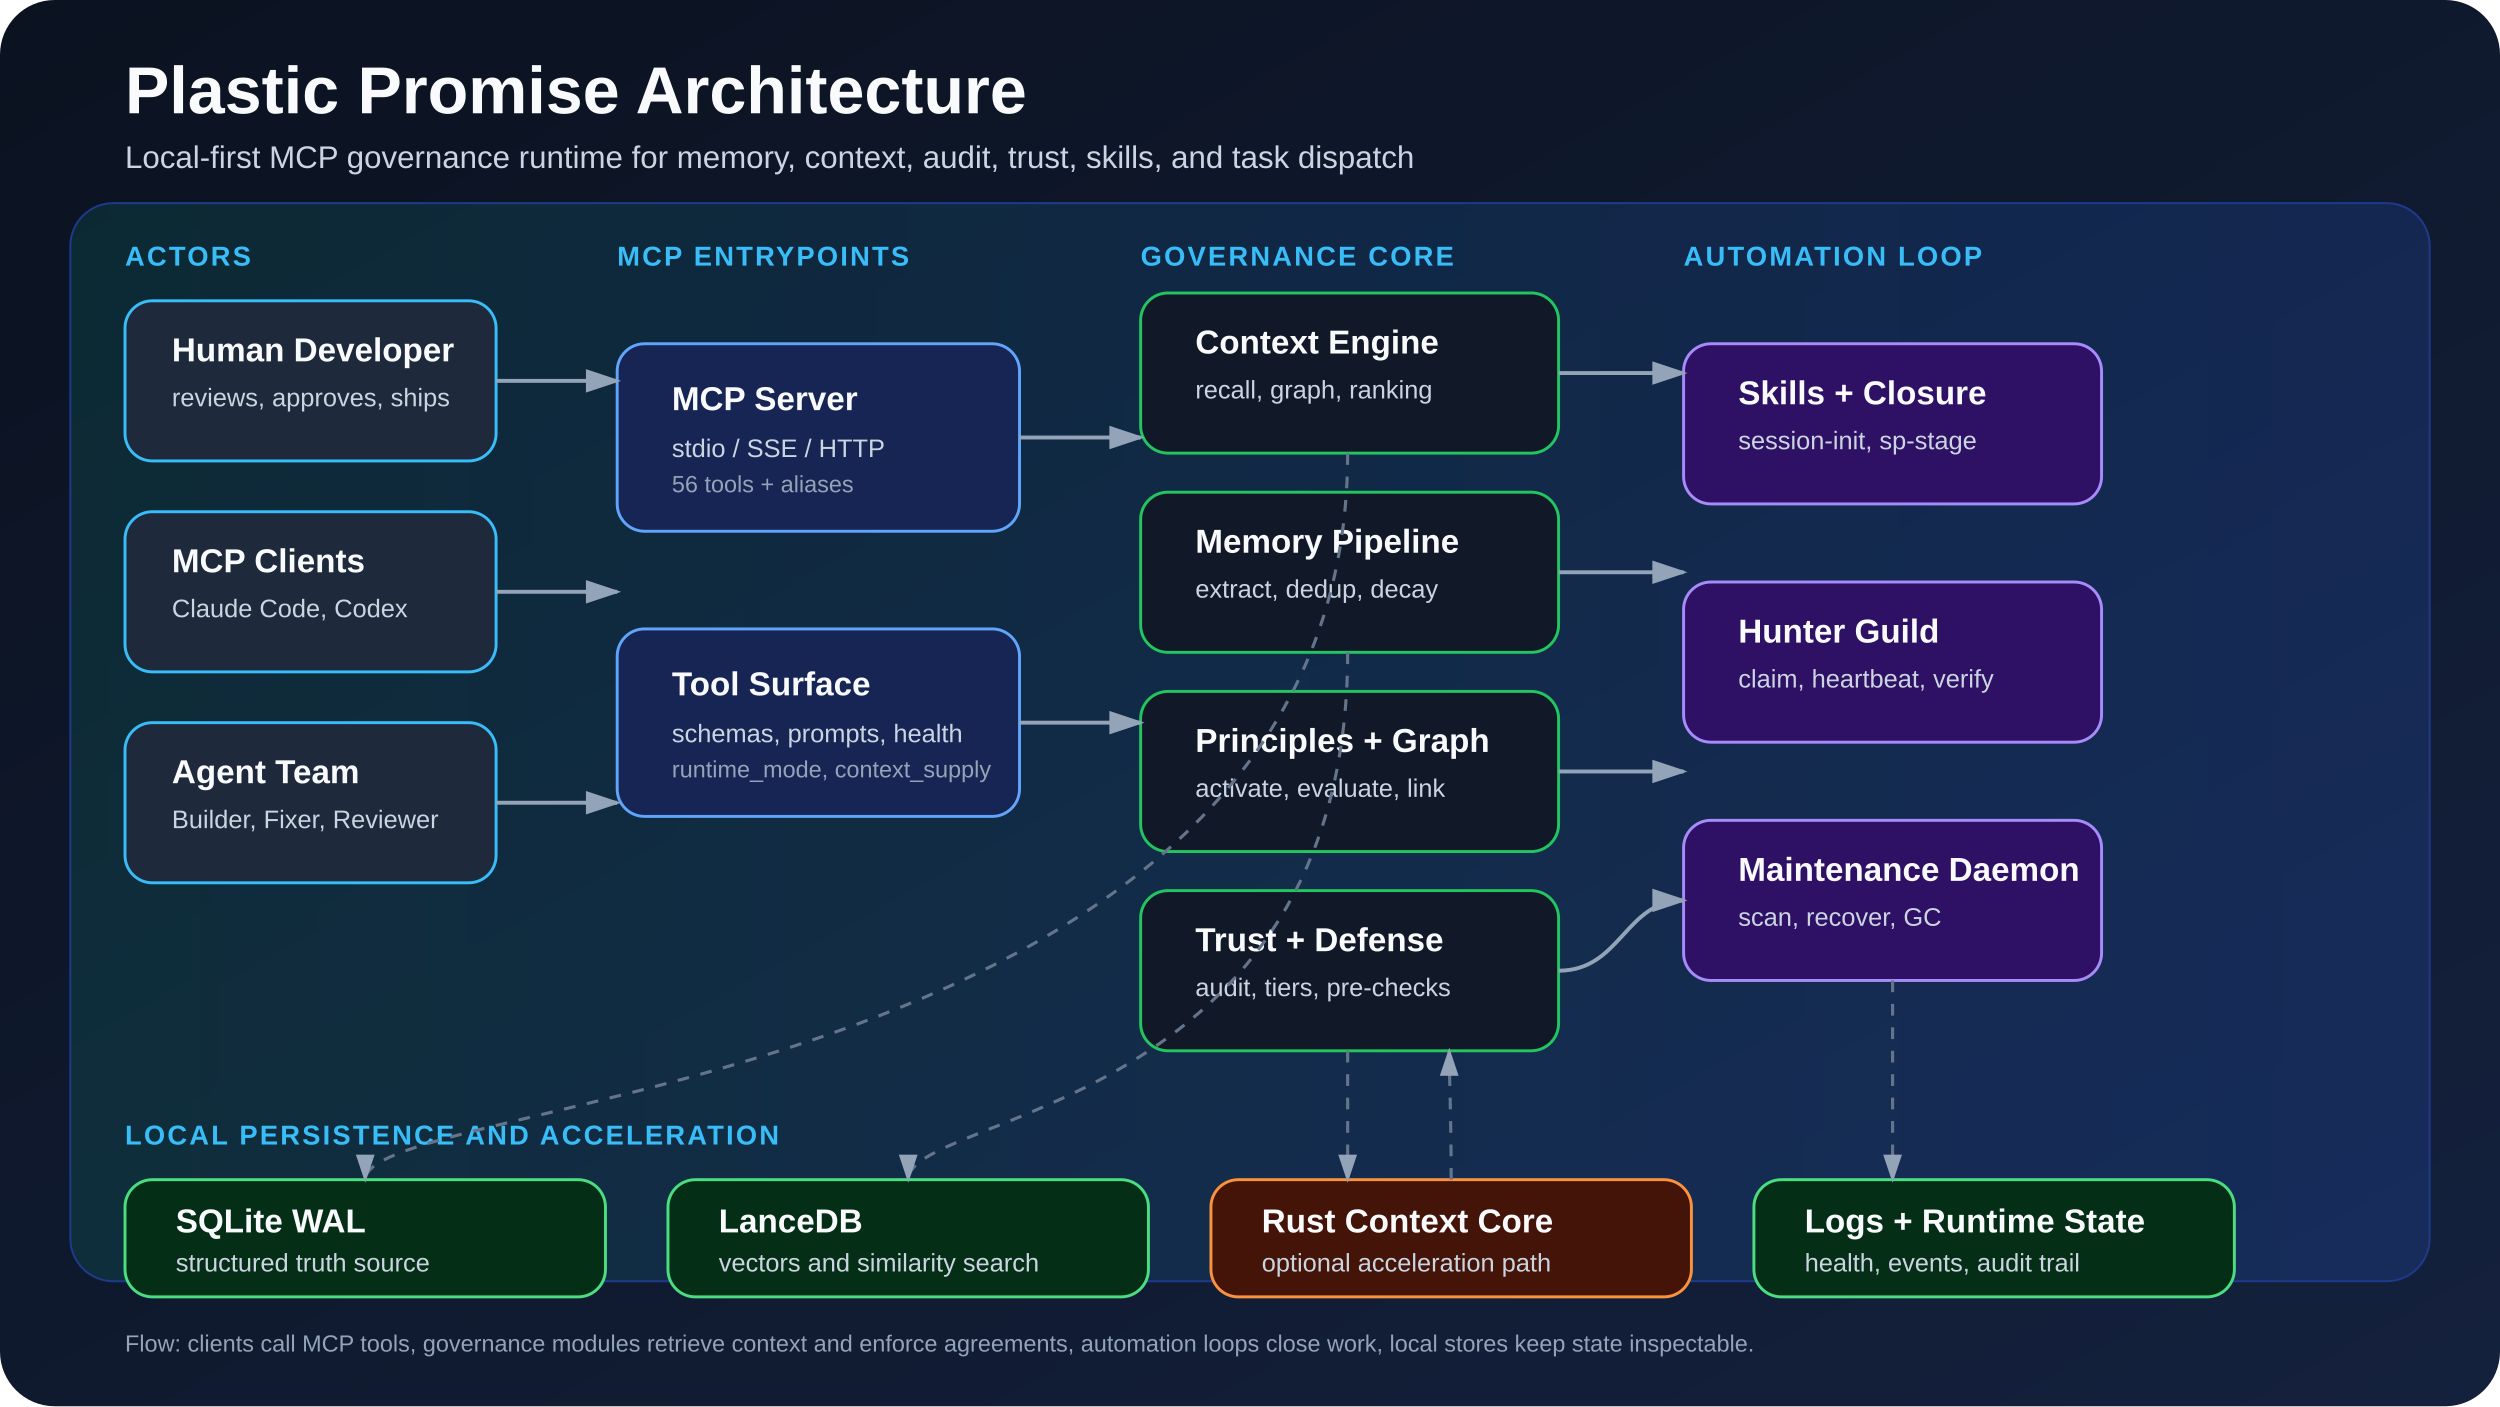
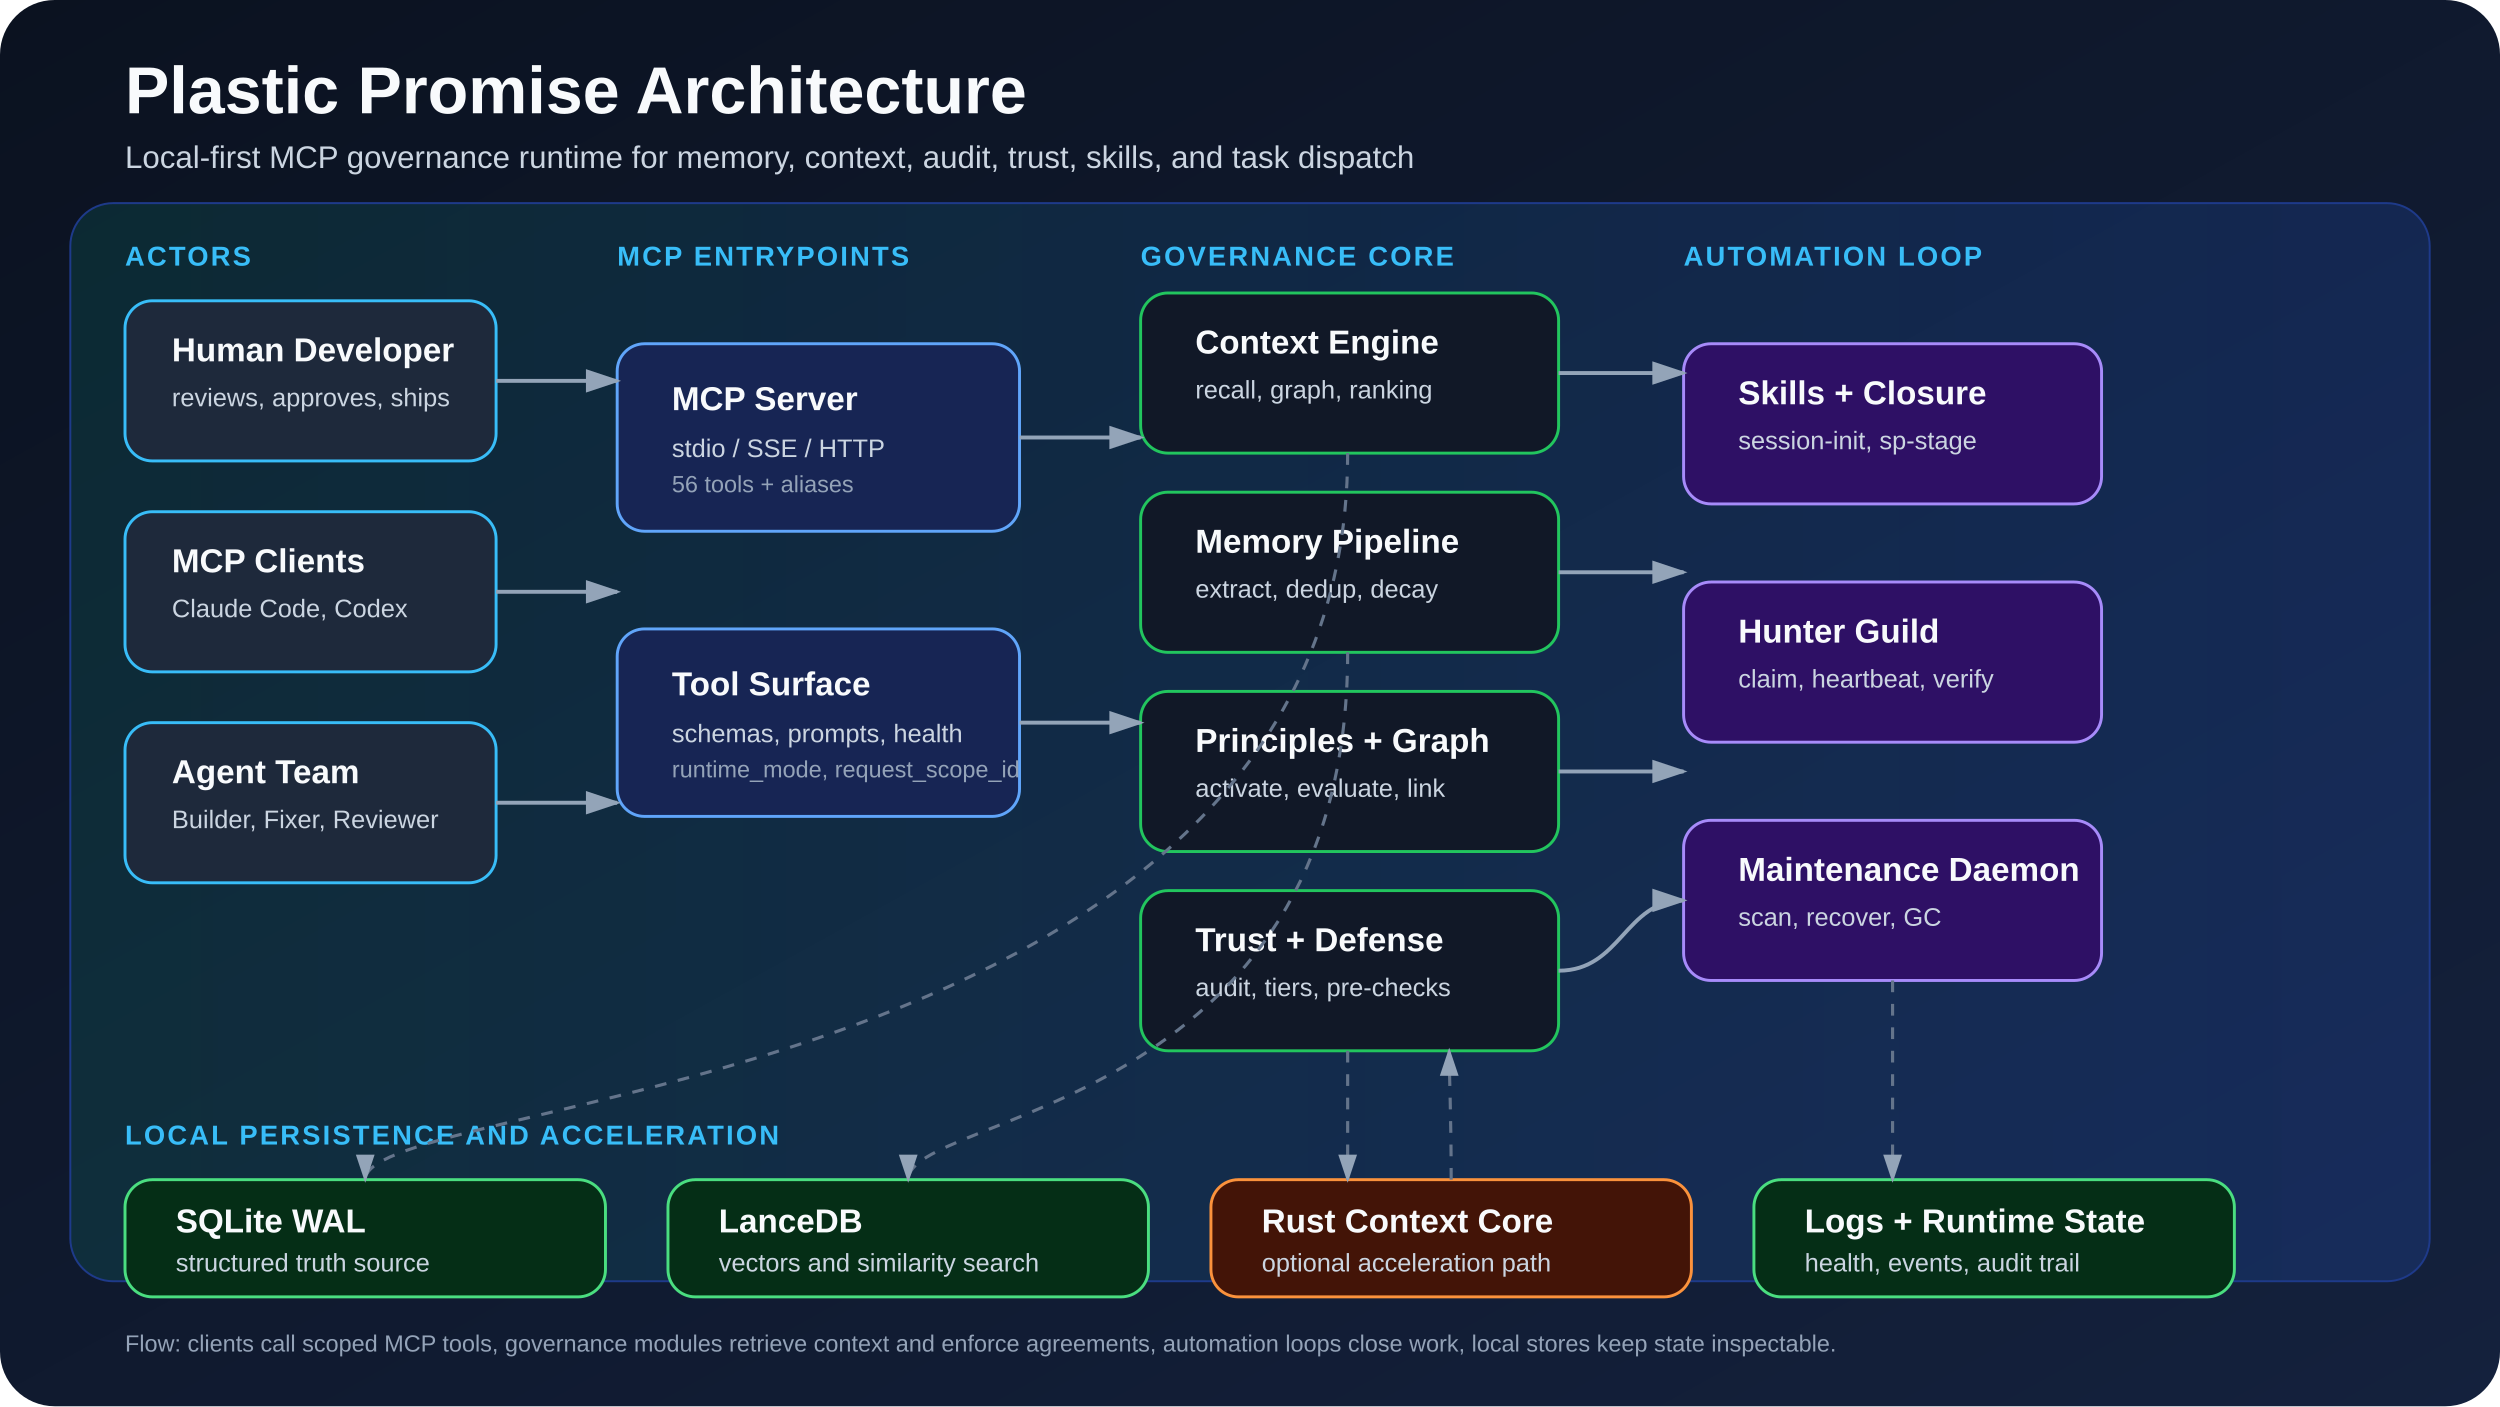
<svg xmlns="http://www.w3.org/2000/svg" width="1280" height="720" viewBox="0 0 1280 720" role="img" aria-labelledby="title desc">
  <defs>
    <linearGradient id="bg" x1="0" x2="1" y1="0" y2="1">
      <stop offset="0" stop-color="#0b1220" />
      <stop offset="1" stop-color="#14213d" />
    </linearGradient>
    <linearGradient id="band" x1="0" x2="1">
      <stop offset="0" stop-color="#0f766e" stop-opacity="0.22" />
      <stop offset="1" stop-color="#2563eb" stop-opacity="0.18" />
    </linearGradient>
    <marker id="arrow" markerWidth="10" markerHeight="10" refX="8" refY="3" orient="auto" markerUnits="strokeWidth">
      <path d="M0,0 L0,6 L9,3 z" fill="#93a4b8" />
    </marker>
    <style>
      .title{font:700 34px system-ui,-apple-system,Segoe UI,Arial,sans-serif;fill:#f8fafc}
      .subtitle{font:400 16px system-ui,-apple-system,Segoe UI,Arial,sans-serif;fill:#cbd5e1}
      .layer{font:700 14px system-ui,-apple-system,Segoe UI,Arial,sans-serif;fill:#38bdf8;letter-spacing:.08em}
      .label{font:700 17px system-ui,-apple-system,Segoe UI,Arial,sans-serif;fill:#f8fafc}
      .small{font:400 13px system-ui,-apple-system,Segoe UI,Arial,sans-serif;fill:#cbd5e1}
      .tiny{font:400 12px system-ui,-apple-system,Segoe UI,Arial,sans-serif;fill:#94a3b8}
      .panel{fill:#0f172a;stroke:#334155;stroke-width:1.2}
      .actor{fill:#1e293b;stroke:#38bdf8;stroke-width:1.5}
      .entry{fill:#172554;stroke:#60a5fa;stroke-width:1.5}
      .core{fill:#111827;stroke:#22c55e;stroke-width:1.5}
      .loop{fill:#2e1065;stroke:#a78bfa;stroke-width:1.5}
      .store{fill:#052e16;stroke:#4ade80;stroke-width:1.5}
      .rust{fill:#431407;stroke:#fb923c;stroke-width:1.5}
      .arrow{stroke:#93a4b8;stroke-width:2;fill:none;marker-end:url(#arrow)}
      .softArrow{stroke:#64748b;stroke-width:1.6;stroke-dasharray:6 6;fill:none;marker-end:url(#arrow)}
    </style>
  </defs>
  <rect width="1280" height="720" rx="28" fill="url(#bg)" />
  <rect x="36" y="104" width="1208" height="552" rx="22" fill="url(#band)" stroke="#1e3a8a" stroke-width="1" />
  <text x="64" y="58" class="title">Plastic Promise Architecture</text>
  <text x="64" y="86" class="subtitle">Local-first MCP governance runtime for memory, context, audit, trust, skills, and task dispatch</text>
  <text x="64" y="136" class="layer">ACTORS</text>
  <rect x="64" y="154" width="190" height="82" rx="14" class="actor" />
  <text x="88" y="185" class="label">Human Developer</text>
  <text x="88" y="208" class="small">reviews, approves, ships</text>
  <rect x="64" y="262" width="190" height="82" rx="14" class="actor" />
  <text x="88" y="293" class="label">MCP Clients</text>
  <text x="88" y="316" class="small">Claude Code, Codex</text>
  <rect x="64" y="370" width="190" height="82" rx="14" class="actor" />
  <text x="88" y="401" class="label">Agent Team</text>
  <text x="88" y="424" class="small">Builder, Fixer, Reviewer</text>
  <text x="316" y="136" class="layer">MCP ENTRYPOINTS</text>
  <rect x="316" y="176" width="206" height="96" rx="14" class="entry" />
  <text x="344" y="210" class="label">MCP Server</text>
  <text x="344" y="234" class="small">stdio / SSE / HTTP</text>
  <text x="344" y="252" class="tiny">56 tools + aliases</text>
  <rect x="316" y="322" width="206" height="96" rx="14" class="entry" />
  <text x="344" y="356" class="label">Tool Surface</text>
  <text x="344" y="380" class="small">schemas, prompts, health</text>
-   <text x="344" y="398" class="tiny">runtime_mode, context_supply</text>
+   <text x="344" y="398" class="tiny">runtime_mode, request_scope_id</text>
  <text x="584" y="136" class="layer">GOVERNANCE CORE</text>
  <rect x="584" y="150" width="214" height="82" rx="14" class="core" />
  <text x="612" y="181" class="label">Context Engine</text>
  <text x="612" y="204" class="small">recall, graph, ranking</text>
  <rect x="584" y="252" width="214" height="82" rx="14" class="core" />
  <text x="612" y="283" class="label">Memory Pipeline</text>
  <text x="612" y="306" class="small">extract, dedup, decay</text>
  <rect x="584" y="354" width="214" height="82" rx="14" class="core" />
  <text x="612" y="385" class="label">Principles + Graph</text>
  <text x="612" y="408" class="small">activate, evaluate, link</text>
  <rect x="584" y="456" width="214" height="82" rx="14" class="core" />
  <text x="612" y="487" class="label">Trust + Defense</text>
  <text x="612" y="510" class="small">audit, tiers, pre-checks</text>
  <text x="862" y="136" class="layer">AUTOMATION LOOP</text>
  <rect x="862" y="176" width="214" height="82" rx="14" class="loop" />
  <text x="890" y="207" class="label">Skills + Closure</text>
  <text x="890" y="230" class="small">session-init, sp-stage</text>
  <rect x="862" y="298" width="214" height="82" rx="14" class="loop" />
  <text x="890" y="329" class="label">Hunter Guild</text>
  <text x="890" y="352" class="small">claim, heartbeat, verify</text>
  <rect x="862" y="420" width="214" height="82" rx="14" class="loop" />
  <text x="890" y="451" class="label">Maintenance Daemon</text>
  <text x="890" y="474" class="small">scan, recover, GC</text>
  <text x="64" y="586" class="layer">LOCAL PERSISTENCE AND ACCELERATION</text>
  <rect x="64" y="604" width="246" height="60" rx="14" class="store" />
  <text x="90" y="631" class="label">SQLite WAL</text>
  <text x="90" y="651" class="small">structured truth source</text>
  <rect x="342" y="604" width="246" height="60" rx="14" class="store" />
  <text x="368" y="631" class="label">LanceDB</text>
  <text x="368" y="651" class="small">vectors and similarity search</text>
  <rect x="620" y="604" width="246" height="60" rx="14" class="rust" />
  <text x="646" y="631" class="label">Rust Context Core</text>
  <text x="646" y="651" class="small">optional acceleration path</text>
  <rect x="898" y="604" width="246" height="60" rx="14" class="store" />
  <text x="924" y="631" class="label">Logs + Runtime State</text>
  <text x="924" y="651" class="small">health, events, audit trail</text>
  <path class="arrow" d="M254 195 H316" />
  <path class="arrow" d="M254 303 H316" />
  <path class="arrow" d="M254 411 H316" />
  <path class="arrow" d="M522 224 H584" />
  <path class="arrow" d="M522 370 H584" />
  <path class="arrow" d="M798 191 H862" />
  <path class="arrow" d="M798 293 H862" />
  <path class="arrow" d="M798 395 H862" />
  <path class="arrow" d="M798 497 C830 497 832 461 862 461" />
  <path class="softArrow" d="M690 538 V604" />
  <path class="softArrow" d="M690 334 C690 570 465 570 465 604" />
  <path class="softArrow" d="M690 232 C690 560 187 560 187 604" />
  <path class="softArrow" d="M969 502 V604" />
  <path class="softArrow" d="M743 604 C743 570 742 552 742 538" />
-   <text x="64" y="692" class="tiny">Flow: clients call MCP tools, governance modules retrieve context and enforce agreements, automation loops close work, local stores keep state inspectable.</text>
+   <text x="64" y="692" class="tiny">Flow: clients call scoped MCP tools, governance modules retrieve context and enforce agreements, automation loops close work, local stores keep state inspectable.</text>
</svg>
